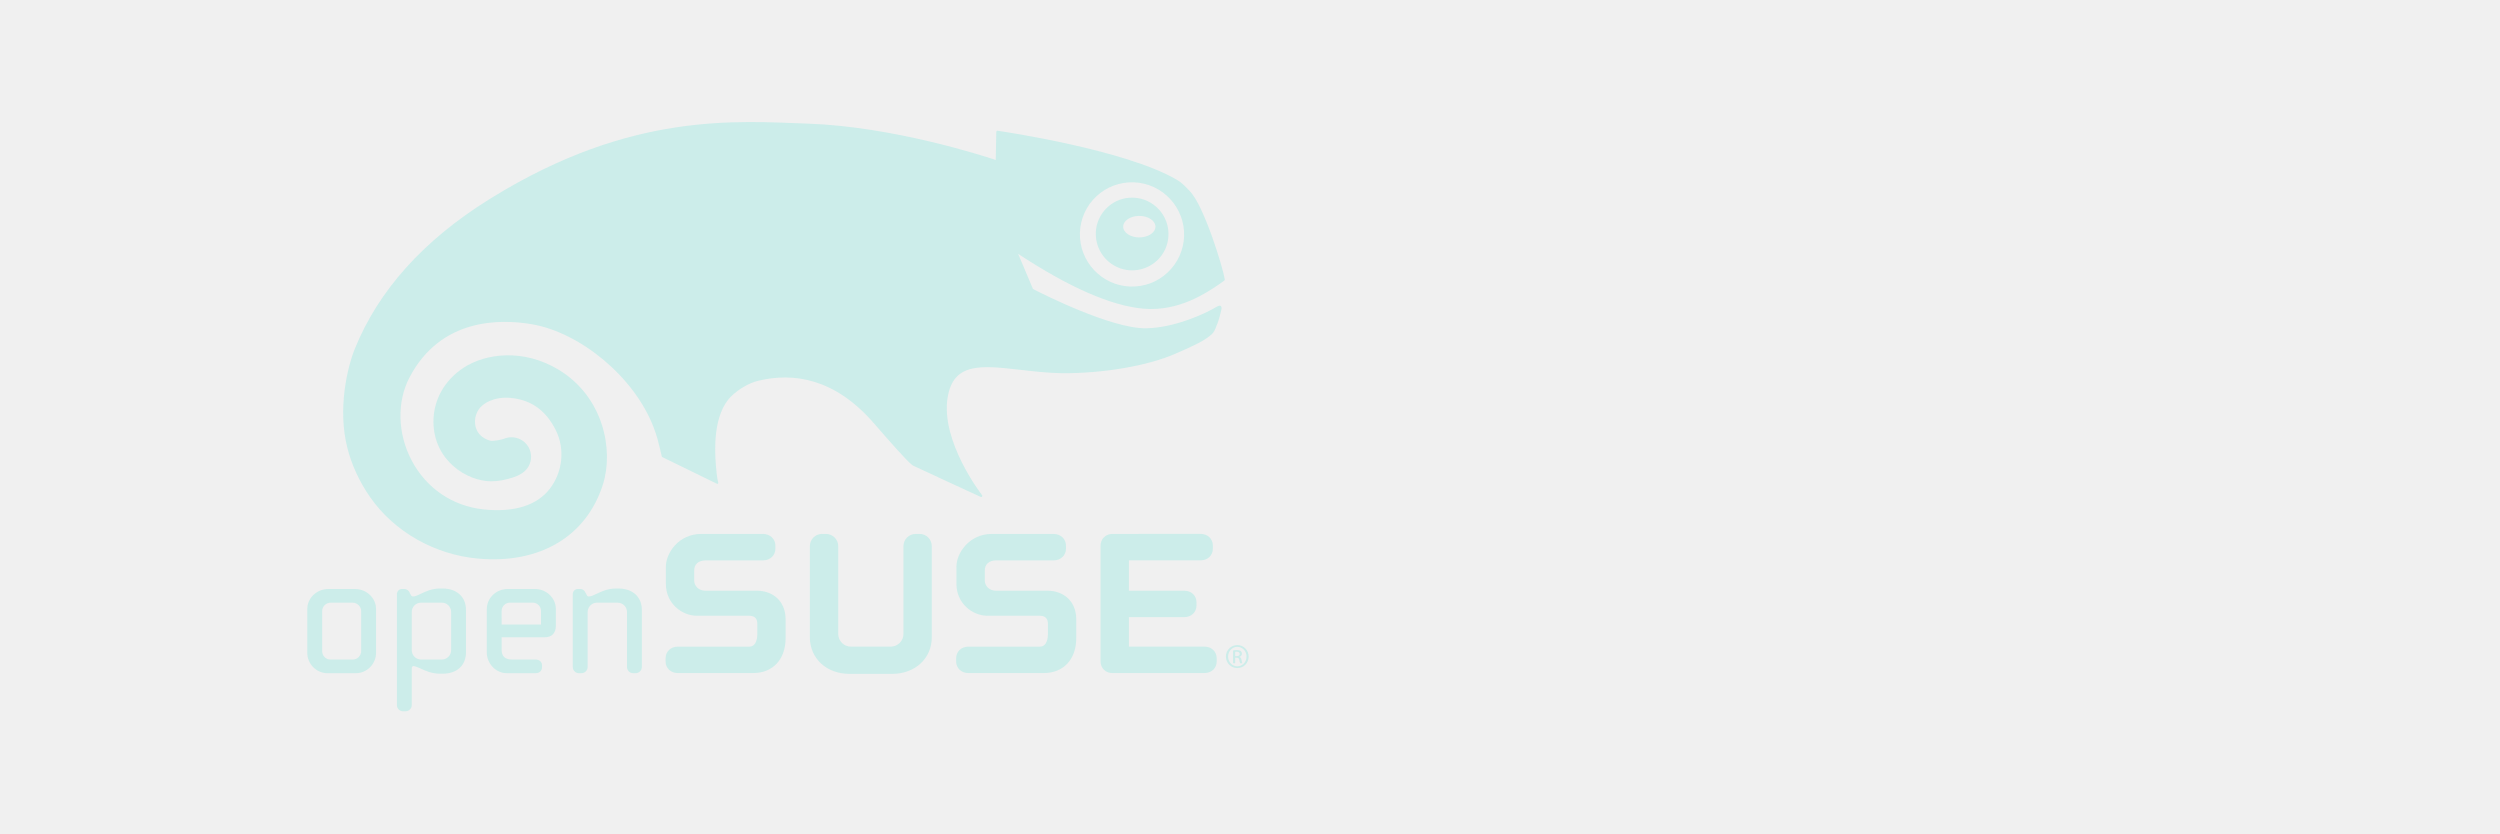
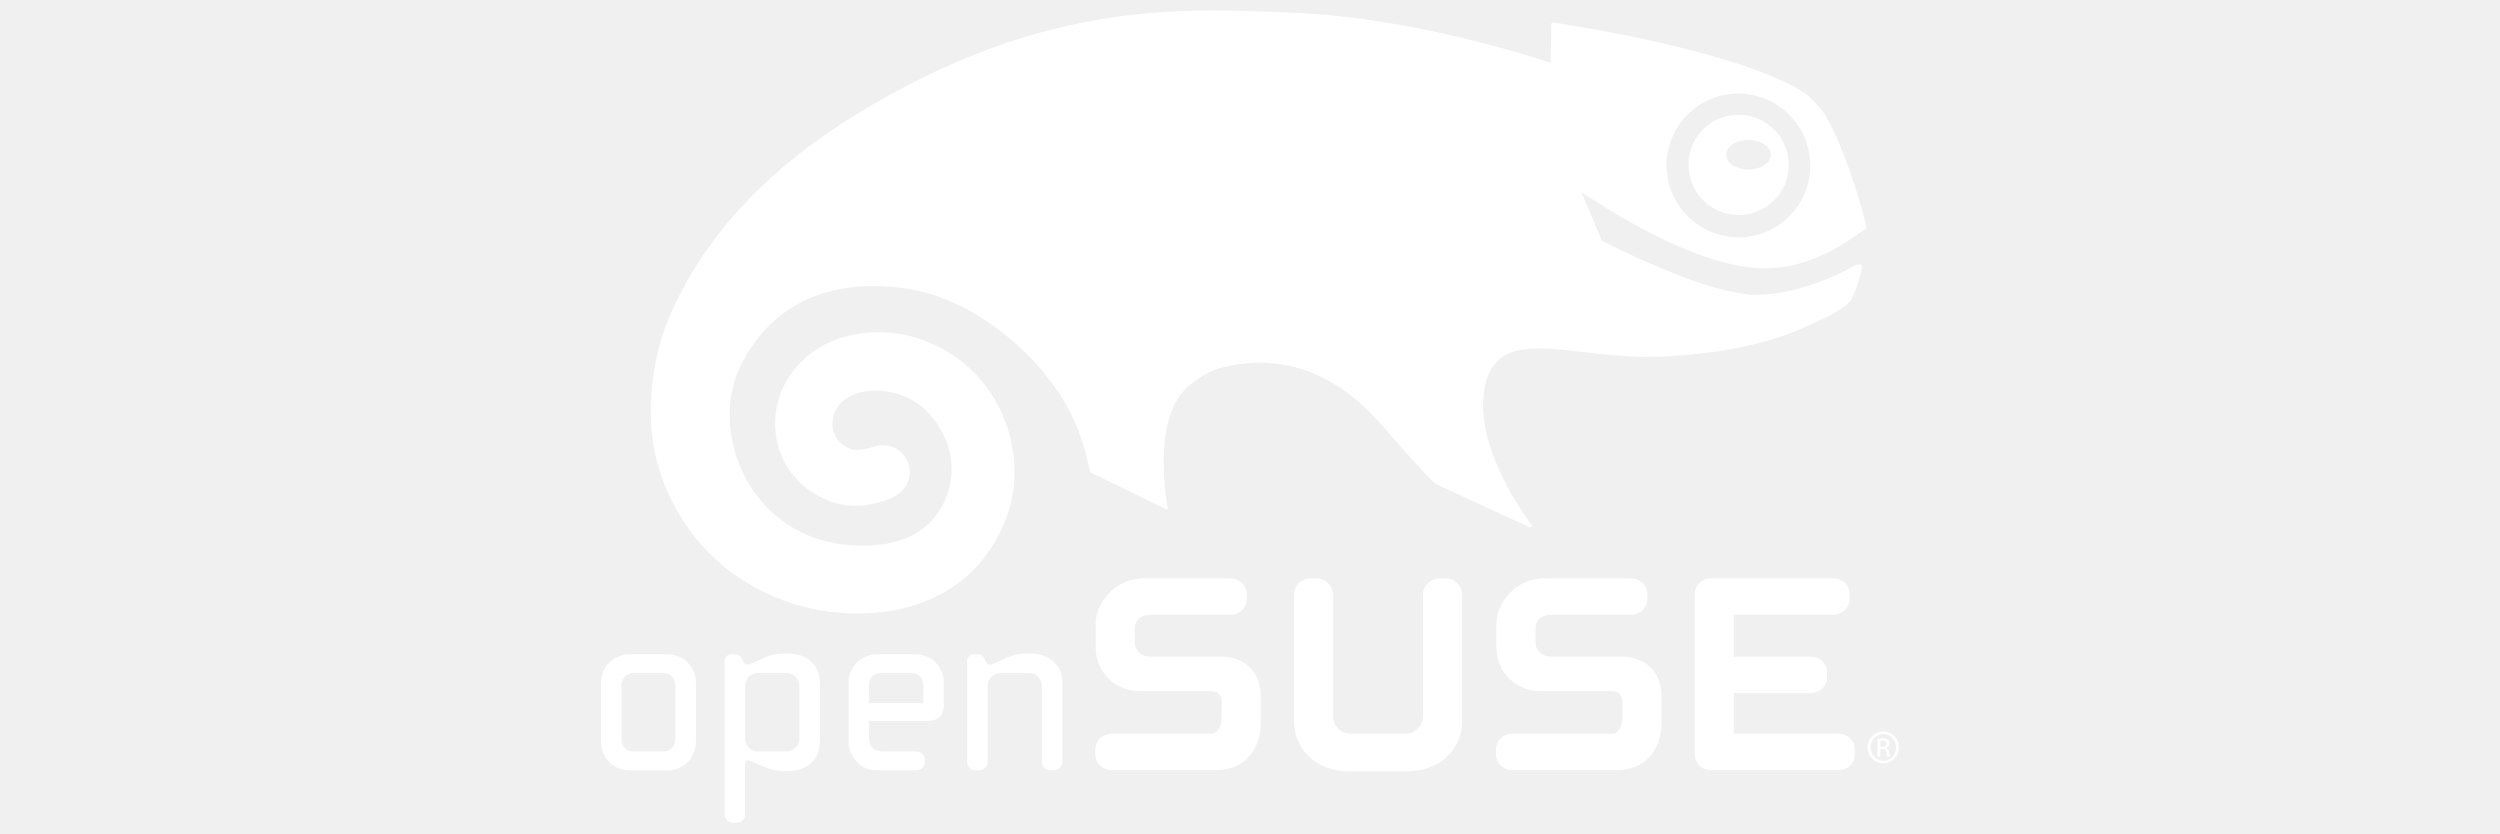
- <svg xmlns="http://www.w3.org/2000/svg" width="270" height="90" viewBox="-94.4 -31.5 849.8 283.3">
-   <g fill="#ccedea">
-     <path d="M290.85 35.7c-3.311-.12-6.45 1.05-8.85 3.3s-3.815 5.3-3.915 8.6c-.23 6.82 5.111 12.559 11.916 12.81 3.31.1 6.465-1.07 8.878-3.32a12.25 12.25 0 0 0 3.901-8.6c.23-6.818-5.109-12.548-11.93-12.79m2.02 13.512c-3.03 0-5.479-1.64-5.479-3.65 0-2.029 2.449-3.66 5.48-3.66 3.03 0 5.486 1.631 5.486 3.66 0 2.01-2.458 3.65-5.486 3.65m28.798 14.729c.09-.07.296-.251.269-.42-.685-4.278-7.06-25.028-11.884-30.018-1.33-1.36-2.394-2.7-4.55-3.96-17.454-10.171-58.863-16.31-60.803-16.59 0 0-.194-.041-.33.09-.104.103-.124.3-.124.3s-.16 8.58-.184 9.54c-4.229-1.42-34.972-11.351-63.791-12.351-24.44-.86-60.033-4.02-107.2 24.98l-1.394.868c-22.19 13.841-37.51 30.91-45.518 50.74-2.512 6.24-5.89 20.32-2.542 33.568 1.442 5.791 4.13 11.611 7.756 16.82 8.194 11.77 21.944 19.58 36.749 20.898 20.904 1.87 36.733-7.519 42.363-25.099 3.87-12.13 0-29.928-14.84-39.008-12.07-7.39-25.048-5.71-32.577-.73-6.531 4.33-10.23 11.06-10.165 18.451.15 13.11 11.444 20.078 19.564 20.1 2.359 0 4.728-.41 7.4-1.28.95-.29 1.844-.65 2.83-1.26l.309-.18.194-.13-.065.038c1.85-1.261 2.964-3.311 2.964-5.51q.001-.902-.256-1.821c-.959-3.32-4.239-5.328-7.638-4.71l-.46.11-.62.189-.902.31c-1.87.46-3.269.5-3.569.51-.95-.06-5.624-1.46-5.624-6.58v-.07c0-1.88.754-3.199 1.17-3.92 1.454-2.28 5.435-4.518 10.814-4.05 7.059.61 12.149 4.23 15.52 11.06 3.128 6.35 2.31 14.16-2.11 19.88-4.39 5.669-12.205 8.079-22.598 6.96-10.481-1.16-19.34-7.191-24.303-16.58-4.857-9.177-5.122-20.058-.686-28.417 10.609-20.03 30.649-19.82 41.637-17.921 16.26 2.82 34.758 17.819 41.319 35.139 1.06 2.76 1.6 4.95 2.071 6.95l.709 2.99 18.37 8.97c.394.192.528.258.685.14.19-.14.081-.53.081-.53-.114-.41-.38-.789-.805-5.93-.349-4.561-1.059-17.05 5.229-23.24 2.441-2.418 6.16-4.577 9.099-5.268 12.04-2.941 26.159-.912 39.507 14.54 6.91 7.98 10.279 11.618 11.97 13.248 0 0 .385.364.589.532.223.183.369.337.694.519.558.31 22.954 10.62 22.954 10.62s.266.132.462-.11c.193-.24.01-.479.01-.479-.15-.17-14.2-18.328-11.698-33.279 1.97-11.909 11.447-10.83 24.558-9.35 4.279.5 9.151 1.06 14.196 1.172 14.084.09 29.254-2.511 38.604-6.601 6.049-2.63 9.909-4.38 12.328-6.579.87-.72 1.32-1.89 1.79-3.15l.33-.831c.391-1.021.966-3.171 1.219-4.35.102-.519.22-1.027-.209-1.36-.392-.302-1.294.241-1.294.241-4.106 2.471-14.37 7.15-23.965 7.35-11.914.24-36.054-12.06-38.555-13.36-1.674-3.985-3.346-7.972-5.044-11.947 17.27 11.379 31.594 17.668 42.56 18.638 12.206 1.087 21.722-5.573 25.852-8.344.54-.36 1.08-.762 1.576-1.148zm-48.992-16.369c.176-4.73 2.156-9.12 5.615-12.34 3.46-3.23 7.974-4.9 12.708-4.75 9.76.35 17.43 8.59 17.095 18.339-.184 4.73-2.165 9.12-5.614 12.33-3.46 3.25-7.965 4.92-12.72 4.76-9.75-.36-17.41-8.58-17.084-18.338z" clip-rule="evenodd" fill-rule="evenodd" />
-     <path d="M143.98 150.01c-7.784 0-12.065 6.58-12.065 11.13v5.84c0 6.7 5.474 10.851 10.55 10.851h17.819c2.245 0 2.715 1.47 2.715 2.71v3.769c0 .4-.081 4.02-2.715 4.02h-24.303c-2.415 0-4.16 1.68-4.16 3.98v1.041c0 2.29 1.745 3.96 4.16 3.96h25.624c6.698 0 11.02-4.66 11.02-11.879v-6.301c0-6.779-4.87-9.81-9.706-9.81h-17.533c-2.64 0-3.835-1.98-3.835-3.38v-3.479c0-2.19 1.464-3.46 4.025-3.46h19.408c2.38 0 4.17-1.71 4.17-3.971v-1.04c0-2.27-1.82-3.981-4.25-3.981zm72.86 0a4.16 4.16 0 0 0-4.155 4.17v29.839c0 2.39-1.95 4.31-4.31 4.31h-13.546a4.31 4.31 0 0 1-4.309-4.31V154.18a4.174 4.174 0 0 0-4.169-4.171h-1.31a4.135 4.135 0 0 0-4.17 4.17v30.971c0 7.21 5.673 12.44 13.488 12.44h14.485c7.805 0 13.475-5.228 13.475-12.44v-30.97c0-2.33-1.829-4.171-4.16-4.171zm25.93 0c-7.78 0-12.074 6.58-12.074 11.13v5.84c0 6.7 5.484 10.851 10.564 10.851h17.814c2.249 0 2.72 1.47 2.72 2.71v3.769c0 .4-.08 4.02-2.72 4.02H234.76c-2.404 0-4.16 1.68-4.16 3.98v1.041c0 2.29 1.756 3.96 4.16 3.96h25.633c6.7 0 11.041-4.66 11.041-11.879v-6.301c0-6.779-4.884-9.81-9.72-9.81h-17.533c-2.647 0-3.84-1.98-3.84-3.38v-3.479c0-2.19 1.465-3.46 4.026-3.46h19.419c2.375 0 4.158-1.71 4.158-3.971v-1.04c0-2.27-1.818-3.981-4.26-3.981zm36.92 3.98v39.358c0 2.259 1.705 3.96 3.964 3.96h31.364c2.415 0 4.16-1.67 4.16-3.96v-1.042c0-2.3-1.745-3.98-4.16-3.98H289.33v-10.02h18.822c2.41 0 4.16-1.69 4.16-3.98v-1.04c0-2.302-1.75-3.971-4.16-3.971H289.33v-10.32h24.382c2.406 0 4.16-1.66 4.16-3.971v-1.04c0-2.301-1.754-3.981-4.16-3.981l-29.968.003c-2.307 0-4.055 1.715-4.055 3.984zM17.143 168.745c-3.93 0-7.13 3.058-7.13 6.83v14.839c0 3.83 3.096 6.95 6.892 6.95h9.599c3.795 0 6.891-3.12 6.891-6.95v-14.84c0-3.769-3.2-6.83-7.13-6.83zm-2.076 21.08v-13.551a2.903 2.903 0 0 1 2.9-2.889h7.48c1.56 0 2.89 1.33 2.89 2.889v13.55c0 1.6-1.295 2.9-2.89 2.9h-7.535c-1.6 0-2.845-1.272-2.845-2.9m40.066-21.255c-2.768 0-4.855.99-6.53 1.8-1.02.489-1.905.912-2.59.912a.82.82 0 0 1-.716-.37l-.638-1.221c-.16-.321-.8-.949-1.591-.949h-.95c-.911 0-1.64.82-1.64 1.819v37.64c0 1.18.93 2.11 2.11 2.11h.82c1.17 0 2.12-.94 2.12-2.11v-12.49c0-.37.24-.77.485-.77.685 0 1.57.402 2.59.87 1.675.77 3.762 1.72 6.53 1.72h.886c4.9 0 7.948-2.801 7.948-7.3v-14.368c0-4.43-3.113-7.291-7.948-7.291zm-9.603 20.963V176.57c0-1.79 1.4-3.188 3.189-3.188h7.01c1.79 0 3.189 1.4 3.189 3.188v12.962a3.19 3.19 0 0 1-3.189 3.188h-7.01a3.19 3.19 0 0 1-3.189-3.188m25.51-13.965v14.73c0 3.82 3.102 7.059 6.76 7.059h9.905c1.224 0 2.11-.849 2.11-2.001v-.65c0-1.159-.886-1.99-2.11-1.99h-8.137c-2.28 0-3.483-1.12-3.483-3.252v-4.309h14.678c2.361 0 3.757-1.44 3.757-3.88v-5.71c0-3.77-3.195-6.83-7.11-6.83l-9.248.002c-3.93.003-7.121 3.06-7.121 6.831m5.046.65c0-1.59 1.25-2.839 2.843-2.839h7.71c1.589 0 2.829 1.25 2.829 2.84v4.599H76.085zm38.836-7.648c-2.759 0-4.84.99-6.52 1.79-1.046.492-1.939.922-2.668.922-.321 0-.451-.04-.7-.472l-.58-1.06c-.334-.67-.9-1.008-1.665-1.008h-.816c-.985 0-1.705.768-1.705 1.819v24.69c0 1.17.925 2.11 2.116 2.11h.815a2.12 2.12 0 0 0 2.124-2.11v-18.68c0-1.75 1.43-3.188 3.18-3.188h7.014a3.196 3.196 0 0 1 3.185 3.188v18.68c0 1.17.93 2.11 2.11 2.11h.824a2.12 2.12 0 0 0 2.12-2.11v-19.39c0-4.43-3.114-7.29-7.953-7.29zm211.275 19.223c2.136 0 3.838 1.736 3.838 3.91 0 2.204-1.703 3.923-3.855 3.923-2.137 0-3.873-1.719-3.873-3.924 0-2.171 1.736-3.91 3.873-3.91zm-.017.607c-1.72 0-3.126 1.477-3.126 3.3 0 1.86 1.407 3.317 3.143 3.317 1.736.02 3.126-1.457 3.126-3.299s-1.39-3.318-3.126-3.318zm-.73 5.575h-.695v-4.358c.365-.053.712-.105 1.233-.105.662 0 1.095.138 1.354.33.262.189.402.484.402.903 0 .571-.382.919-.85 1.06v.036c.382.068.641.416.729 1.06.105.678.207.938.277 1.076h-.73c-.105-.138-.208-.538-.294-1.112-.105-.554-.382-.765-.938-.765h-.486v1.875zm0-2.415h.503c.574 0 1.06-.207 1.06-.747 0-.382-.277-.765-1.06-.765-.226 0-.382.018-.503.037z" />
+ <svg xmlns="http://www.w3.org/2000/svg" version="1.1" x="0" y="0" width="270" height="90" viewBox="0 0 270 90" id="svg2">
+   <defs id="defs2">
+     <clipPath id="vlpa">
+       <path d="M 0,200.3 H 320 V 0 H 0 Z" id="path1" />
+     </clipPath>
+   </defs>
+   <g transform="matrix(0.4380423,0,0,-0.4380423,64.91652,88.86553)" id="g13" style="fill:#ffffff;fill-opacity:1">
+     <g clip-path="url(#vlpa)" id="g12" style="fill:#ffffff;fill-opacity:1">
+       <g transform="translate(262.7,162.7)" id="g2" style="fill:#ffffff;fill-opacity:1">
+         <path d="m 0,0 c 0.175,4.73 2.156,9.12 5.614,12.34 3.46,3.231 7.975,4.9 12.71,4.75 9.761,-0.349 17.43,-8.589 17.1,-18.34 C 35.24,-5.98 33.26,-10.37 29.81,-13.58 26.35,-16.83 21.846,-18.5 17.09,-18.34 7.341,-17.981 -0.32,-9.76 0.01,0 Z m 47.35,-17.44 c 0.805,0.532 1.396,0.972 1.645,1.07 l 0.269,0.419 c -0.681,4.28 -7.06,25.03 -11.88,30.02 -1.329,1.36 -2.394,2.7 -4.549,3.961 -17.46,10.17 -58.86,16.31 -60.8,16.59 l -0.33,-0.091 -0.124,-0.3 c 0,0 -0.16,-8.58 -0.184,-9.539 -4.229,1.421 -34.97,11.35 -63.79,12.35 -24.44,0.859 -60.03,4.02 -107.2,-24.98 l -1.395,-0.868 c -22.19,-13.84 -37.51,-30.91 -45.52,-50.74 -2.512,-6.24 -5.89,-20.32 -2.542,-33.57 1.442,-5.791 4.131,-11.61 7.756,-16.82 8.194,-11.77 21.94,-19.58 36.75,-20.9 20.9,-1.87 36.73,7.519 42.36,25.1 3.871,12.13 0,29.93 -14.84,39.01 -12.07,7.391 -25.05,5.711 -32.58,0.73 -6.532,-4.331 -10.23,-11.06 -10.17,-18.45 0.151,-13.11 11.44,-20.08 19.56,-20.1 2.359,0 4.728,0.41 7.399,1.28 0.951,0.29 1.845,0.649 2.831,1.259 l 0.309,0.181 0.194,0.13 -0.065,-0.039 c 1.851,1.261 2.964,3.312 2.964,5.511 0,0.6 -0.084,1.208 -0.256,1.82 -0.959,3.32 -4.239,5.329 -7.638,4.71 l -0.459,-0.109 -0.621,-0.19 -0.901,-0.31 c -1.87,-0.46 -3.27,-0.5 -3.569,-0.51 -0.951,0.061 -5.625,1.461 -5.625,6.58 v 0.07 c 0,1.88 0.754,3.199 1.17,3.92 1.454,2.28 5.435,4.518 10.81,4.05 7.059,-0.611 12.15,-4.231 15.52,-11.06 3.129,-6.349 2.31,-14.16 -2.11,-19.88 -4.39,-5.669 -12.2,-8.078 -22.6,-6.959 -10.48,1.159 -19.34,7.19 -24.3,16.58 -4.856,9.178 -5.121,20.06 -0.685,28.42 10.61,20.03 30.65,19.82 41.64,17.92 16.26,-2.821 34.76,-17.82 41.32,-35.14 1.06,-2.761 1.6,-4.949 2.072,-6.951 l 0.708,-2.99 18.37,-8.969 0.24,-0.181 0.446,0.041 0.081,0.529 c -0.114,0.411 -0.381,0.789 -0.805,5.93 -0.349,4.562 -1.06,17.05 5.228,23.24 2.441,2.419 6.161,4.578 9.099,5.269 12.04,2.941 26.16,0.912 39.51,-14.54 6.911,-7.981 10.28,-11.62 11.97,-13.25 l 0.59,-0.532 0.694,-0.519 c 0.554,-0.301 22.96,-10.62 22.96,-10.62 l 0.461,0.11 0.009,0.479 c -0.149,0.17 -14.2,18.33 -11.7,33.28 1.969,11.91 11.45,10.83 24.56,9.35 4.28,-0.5 9.152,-1.06 14.2,-1.172 14.08,-0.089 29.25,2.511 38.6,6.601 6.049,2.63 9.909,4.38 12.33,6.579 0.87,0.721 1.32,1.891 1.791,3.15 l 0.329,0.831 c 0.391,1.021 0.967,3.171 1.219,4.35 0.102,0.519 0.162,1.068 -0.209,1.359 l -1.294,-0.24 c -4.106,-2.471 -14.37,-7.15 -23.96,-7.35 -11.91,-0.241 -35.9,11.98 -38.4,13.28 l -0.241,0.279 c -0.589,1.44 -4.19,9.949 -4.96,11.75 17.27,-11.38 31.59,-17.67 42.56,-18.64 12.21,-1.087 21.72,5.574 25.79,8.422 H 47.361 Z M 20.2,-1.64 c -3.031,0 -5.479,1.64 -5.479,3.65 0,2.029 2.448,3.66 5.479,3.66 3.031,0 5.486,-1.631 5.486,-3.66 C 25.684,0 23.229,-1.64 20.2,-1.64 M 18.179,11.87 C 14.868,11.989 11.729,10.819 9.329,8.569 6.93,6.319 5.515,3.271 5.415,-0.03 c -0.23,-6.821 5.111,-12.56 11.92,-12.81 3.309,-0.1 6.464,1.07 8.878,3.32 2.409,2.261 3.795,5.311 3.9,8.599 0.23,6.819 -5.109,12.55 -11.93,12.79 z" style="fill:#ffffff;fill-opacity:1" id="path2" />
+       </g>
+       <g transform="translate(134,60.29)" id="g3" style="fill:#ffffff;fill-opacity:1">
+         <path d="m 0,0 c -7.784,0 -12.06,-6.58 -12.06,-11.13 v -5.84 c 0,-6.7 5.474,-10.85 10.55,-10.85 h 17.82 c 2.245,0 2.715,-1.47 2.715,-2.71 v -3.769 c 0,-0.4 -0.081,-4.02 -2.715,-4.02 h -24.3 c -2.415,0 -4.161,-1.68 -4.161,-3.98 v -1.041 c 0,-2.291 1.746,-3.961 4.161,-3.961 h 25.62 c 6.698,0 11.02,4.66 11.02,11.88 v 6.302 c 0,6.779 -4.87,9.809 -9.706,9.809 H 1.414 c -2.64,0 -3.836,1.98 -3.836,3.38 v 3.48 c 0,2.19 1.465,3.46 4.025,3.46 h 19.41 c 2.38,0 4.171,1.71 4.171,3.971 v 1.04 c 0,2.269 -1.821,3.981 -4.251,3.981 H 0.013 Z" style="fill:#ffffff;fill-opacity:1" id="path3" />
+       </g>
+       <g transform="translate(206.8,60.29)" id="g4" style="fill:#ffffff;fill-opacity:1">
+         <path d="m 0,0 c -2.301,0 -4.155,-1.87 -4.155,-4.171 v -29.84 c 0,-2.391 -1.95,-4.311 -4.311,-4.311 h -13.54 c -2.369,0 -4.309,1.92 -4.309,4.311 v 29.84 c 0,2.301 -1.87,4.171 -4.169,4.171 h -1.31 c -2.335,0 -4.171,-1.842 -4.171,-4.171 v -30.97 c 0,-7.21 5.674,-12.44 13.49,-12.44 h 14.48 c 7.805,0 13.48,5.229 13.48,12.44 v 30.97 C 5.485,-1.842 3.656,0 1.325,0 H 0.006 Z" style="fill:#ffffff;fill-opacity:1" id="path4" />
+       </g>
+       <g transform="translate(232.8,60.29)" id="g5" style="fill:#ffffff;fill-opacity:1">
+         <path d="m 0,0 c -7.78,0 -12.07,-6.58 -12.07,-11.13 v -5.84 c 0,-6.7 5.485,-10.85 10.56,-10.85 H 16.3 c 2.248,0 2.72,-1.47 2.72,-2.71 v -3.769 c 0,-0.4 -0.081,-4.02 -2.72,-4.02 H -8.01 c -2.404,0 -4.16,-1.68 -4.16,-3.98 v -1.041 c 0,-2.291 1.756,-3.961 4.16,-3.961 h 25.63 c 6.7,0 11.04,4.66 11.04,11.88 v 6.302 c 0,6.779 -4.884,9.809 -9.72,9.809 H 1.41 c -2.646,0 -3.839,1.98 -3.839,3.38 v 3.48 c 0,2.19 1.464,3.46 4.025,3.46 h 19.42 c 2.374,0 4.158,1.71 4.158,3.971 v 1.04 c 0,2.269 -1.819,3.981 -4.26,3.981 H 0.004 Z" style="fill:#ffffff;fill-opacity:1" id="path5" />
+       </g>
+       <g transform="translate(273.7,60.29)" id="g6" style="fill:#ffffff;fill-opacity:1">
+         <path d="m 0,0 c -2.31,0 -4.055,-1.712 -4.055,-3.981 v -39.36 c 0,-2.259 1.705,-3.96 3.964,-3.96 h 31.36 c 2.415,0 4.16,1.67 4.16,3.96 v 1.042 c 0,2.3 -1.745,3.98 -4.16,3.98 H 5.579 v 10.02 h 18.82 c 2.41,0 4.161,1.69 4.161,3.981 v 1.04 c 0,2.301 -1.751,3.971 -4.161,3.971 H 5.579 v 10.32 h 24.38 c 2.406,0 4.16,1.659 4.16,3.971 v 1.04 c 0,2.301 -1.754,3.981 -4.16,3.981 H -0.011 V 0 Z" style="fill:#ffffff;fill-opacity:1" id="path6" />
+       </g>
+       <g transform="translate(5.053,20.49)" id="g7" style="fill:#ffffff;fill-opacity:1">
+         <path d="m 0,0 v 13.55 c 0,1.589 1.305,2.889 2.901,2.889 h 7.478 c 1.561,0 2.891,-1.329 2.891,-2.889 V 0 c 0,-1.6 -1.295,-2.899 -2.891,-2.899 H 2.845 C 1.245,-2.899 0,-1.628 0,0 m 2.077,21.08 c -3.931,0 -7.13,-3.059 -7.13,-6.83 V -0.59 c 0,-3.831 3.096,-6.951 6.891,-6.951 h 9.599 c 3.795,0 6.891,3.12 6.891,6.951 v 14.84 c 0,3.769 -3.201,6.83 -7.13,6.83 H 2.076 Z" style="fill:#ffffff;fill-opacity:1" id="path7" />
+       </g>
+       <g transform="translate(35.51,20.78)" id="g8" style="fill:#ffffff;fill-opacity:1">
+         <path d="m 0,0 v 12.96 c 0,1.791 1.4,3.189 3.188,3.189 h 7.011 c 1.79,0 3.188,-1.4 3.188,-3.189 V 0 c 0,-1.759 -1.435,-3.188 -3.188,-3.188 H 3.188 C 1.433,-3.188 0,-1.759 0,0 Z m 9.602,20.96 c -2.767,0 -4.854,-0.989 -6.529,-1.799 -1.021,-0.49 -1.905,-0.912 -2.591,-0.912 -0.31,0 -0.575,0.14 -0.715,0.37 l -0.639,1.22 c -0.159,0.321 -0.799,0.949 -1.59,0.949 h -0.949 c -0.912,0 -1.642,-0.819 -1.642,-1.818 v -37.64 c 0,-1.18 0.931,-2.11 2.11,-2.11 h 0.821 c 1.17,0 2.12,0.94 2.12,2.11 v 12.49 c 0,0.37 0.241,0.77 0.484,0.77 0.686,0 1.57,-0.402 2.591,-0.87 1.675,-0.77 3.762,-1.719 6.529,-1.719 h 0.886 c 4.9,0 7.949,2.801 7.949,7.3 v 14.37 c 0,4.43 -3.114,7.29 -7.949,7.29 H 9.602 v 0.002 z" style="fill:#ffffff;fill-opacity:1" id="path8" />
+       </g>
+       <g transform="translate(66.07,34.09)" id="g9" style="fill:#ffffff;fill-opacity:1">
+         <path d="m 0,0 c 0,1.591 1.251,2.839 2.843,2.839 h 7.71 c 1.589,0 2.829,-1.248 2.829,-2.839 V -4.599 H 0.002 C 0.004,-3.999 0.004,0 0.004,0 Z m 2.075,7.48 c -3.931,0 -7.121,-3.058 -7.121,-6.829 v -14.73 c 0,-3.82 3.101,-7.059 6.76,-7.059 h 9.903 c 1.225,0 2.11,0.848 2.11,2.001 v 0.649 c 0,1.159 -0.885,1.99 -2.11,1.99 H 3.481 c -2.28,0 -3.483,1.121 -3.483,3.252 v 4.309 h 14.68 c 2.361,0 3.757,1.44 3.757,3.88 v 5.71 c 0,3.769 -3.196,6.83 -7.11,6.83 H 2.077 V 7.479 Z" style="fill:#ffffff;fill-opacity:1" id="path9" />
+       </g>
+       <g transform="translate(104.9,41.74)" id="g10" style="fill:#ffffff;fill-opacity:1">
+         <path d="m 0,0 c -2.759,0 -4.841,-0.989 -6.521,-1.791 -1.045,-0.491 -1.938,-0.92 -2.667,-0.92 -0.321,0 -0.451,0.04 -0.7,0.471 l -0.581,1.06 c -0.333,0.67 -0.899,1.008 -1.664,1.008 h -0.816 c -0.985,0 -1.704,-0.768 -1.704,-1.819 v -24.69 c 0,-1.169 0.924,-2.109 2.115,-2.109 h 0.815 c 1.17,0 2.124,0.95 2.124,2.109 v 18.68 c 0,1.75 1.43,3.188 3.18,3.188 h 7.014 c 1.755,0 3.185,-1.438 3.185,-3.188 v -18.68 c 0,-1.169 0.929,-2.109 2.11,-2.109 h 0.824 c 1.17,0 2.12,0.95 2.12,2.109 v 19.39 C 8.834,-2.86 5.719,0 0.88,0 Z" style="fill:#ffffff;fill-opacity:1" id="path10" />
+       </g>
+       <g transform="translate(315.4,18.75)" id="g11" style="fill:#ffffff;fill-opacity:1">
+         <path d="m 0,0 h 0.503 c 0.574,0 1.06,0.207 1.06,0.747 0,0.382 -0.277,0.765 -1.06,0.765 C 0.277,1.512 0.121,1.494 0,1.475 Z M 0,-2.415 H -0.695 V 1.943 C -0.33,1.996 0.018,2.048 0.538,2.048 1.2,2.048 1.633,1.91 1.892,1.719 2.154,1.529 2.294,1.235 2.294,0.815 2.294,0.244 1.912,-0.104 1.443,-0.244 V -0.281 C 1.826,-0.349 2.085,-0.696 2.173,-1.34 2.278,-2.019 2.38,-2.278 2.45,-2.417 H 1.721 C 1.615,-2.278 1.512,-1.878 1.426,-1.305 1.321,-0.751 1.043,-0.54 0.488,-0.54 H 0.002 V -2.415 Z M 0.73,3.16 c -1.719,0 -3.126,-1.476 -3.126,-3.3 0,-1.859 1.407,-3.317 3.143,-3.317 1.736,-0.019 3.126,1.458 3.126,3.299 0,1.842 -1.39,3.318 -3.126,3.318 z m 0.017,0.607 c 2.136,0 3.838,-1.736 3.838,-3.909 0,-2.205 -1.703,-3.923 -3.855,-3.923 -2.137,0 -3.873,1.718 -3.873,3.923 0,2.171 1.736,3.909 3.873,3.909 z" style="fill:#ffffff;fill-opacity:1" id="path11" />
+       </g>
+     </g>
  </g>
</svg>
